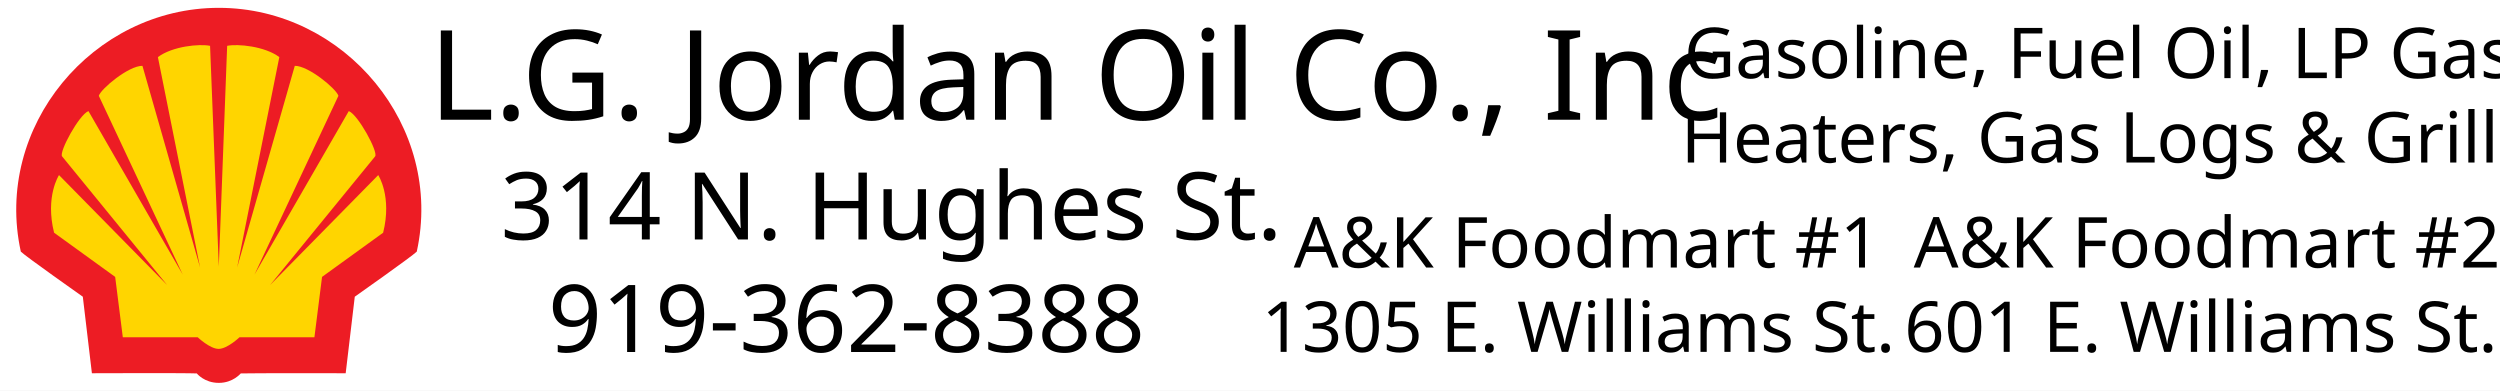
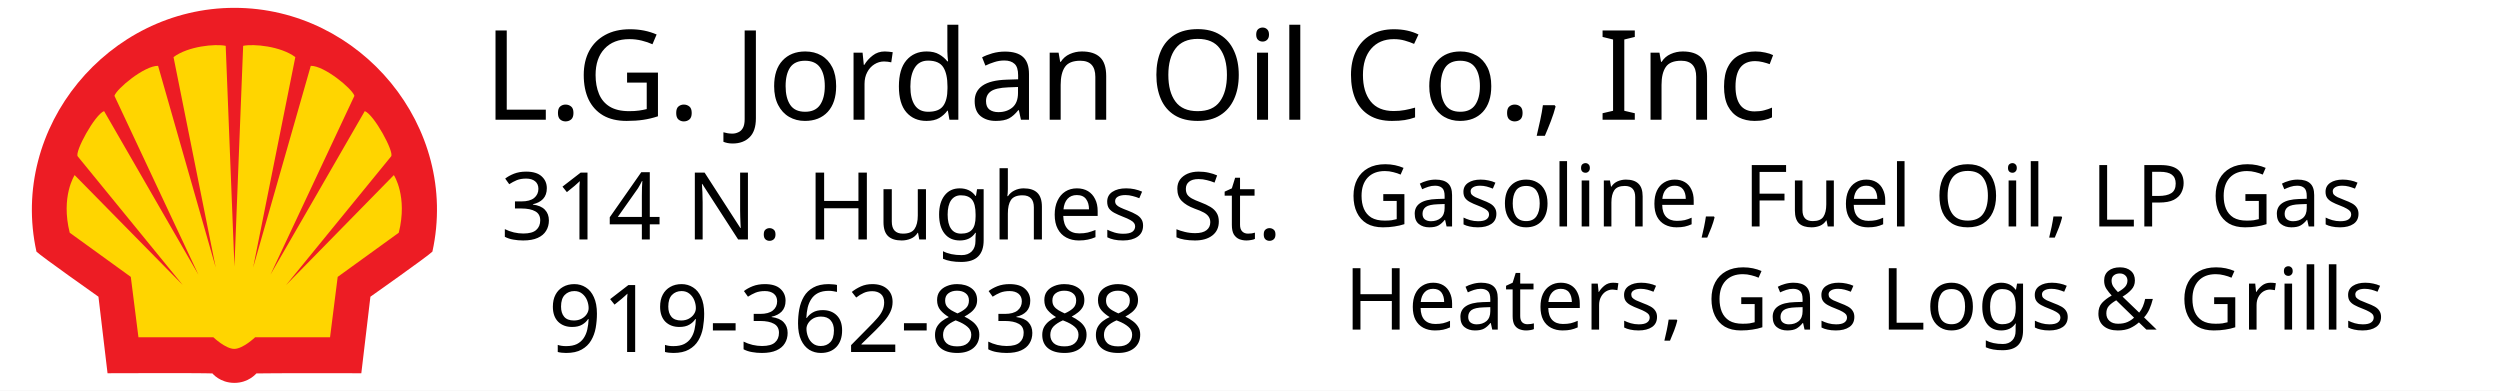
<svg xmlns="http://www.w3.org/2000/svg" version="1.1" x="0px" y="0px" viewBox="0 0 320 50" enable-background="new 0 0 320 50" xml:space="preserve">
  <g id="Background">
    <rect x="0" y="0" fill="none" width="320" height="50" />
    <rect y="0" fill="#FFFFFF" width="320" height="50" />
  </g>
  <g id="LG_Jordan_Oil_Co">
-     <text transform="matrix(1 0 0 1 54.8789 15.3218)" font-family="'Raavi'" font-size="16">L.G. Jordan Oil Co., Inc</text>
+     <text transform="matrix(1 0 0 1 61.8789 15.3218)" font-family="'Raavi'" font-size="16">L.G. Jordan Oil Co., Inc</text>
  </g>
  <g id="Text_copy">
    <text transform="matrix(1 0 0 1 64.0715 30.6551)">
      <tspan x="0" y="0" font-family="'Raavi'" font-size="12">314 N. Hughes St.</tspan>
      <tspan x="6.1" y="14.4" font-family="'Raavi'" font-size="12">919-362-8388</tspan>
    </text>
  </g>
-   <g id="Foodmart__x23_1">
-     <text transform="matrix(1 0 0 1 165.6001 34.2417)">
+   <g id="Foodmart__x23_1" display="none">
+     <text transform="matrix(1 0 0 1 165.6001 34.2417)" display="inline">
      <tspan x="0" y="0" font-family="'Raavi'" font-size="9">A&amp;K Foodmart #1</tspan>
      <tspan x="-4.1" y="10.8" font-family="'Raavi'" font-size="9">1305 E. Williams St.</tspan>
    </text>
  </g>
-   <g id="Foodmart__x23_2">
-     <text transform="matrix(1 0 0 1 244.9542 34.2416)">
+   <g id="Foodmart__x23_2" display="none">
+     <text transform="matrix(1 0 0 1 244.9542 34.2416)" display="inline">
      <tspan x="0" y="0" font-family="'Raavi'" font-size="9">A&amp;K Foodmart #2</tspan>
      <tspan x="-1.2" y="10.8" font-family="'Raavi'" font-size="9">601 E. Williams St.</tspan>
    </text>
  </g>
-   <g id="Foodmart__x23_2_copy">
-     <text transform="matrix(1 0 0 1 215.5617 9.9992)">
-       <tspan x="0" y="0" font-family="'Raavi'" font-size="9">Gasoline, Fuel Oil, LP Gas</tspan>
-       <tspan x="-0.4" y="10.8" font-family="'Raavi'" font-size="9">Heaters, Gas Logs &amp; Grills</tspan>
+   <g id="Slogan">
+     <text transform="matrix(1 0 0 1 172.5754 28.9886)">
+       <tspan x="0" y="0" font-family="'Raavi'" font-size="11">Gasoline, Fuel Oil, LP Gas</tspan>
+       <tspan x="-0.5" y="13.2" font-family="'Raavi'" font-size="11">Heaters, Gas Logs &amp; Grills</tspan>
    </text>
  </g>
  <g id="Shell_Logo">
    <g id="layer1" transform="translate(-14.82849,-233.639)">
      <g id="g2384" transform="matrix(0.2326949,0,0,0.2326949,0.4836773,190.3607)">
-         <path id="Red_part" fill="#ED1C24" d="M182,396.6c-8,0-12.1-5.2-12.1-5.2c-6.5-0.3-57.7-0.1-57.7-0.1l-5-42.1     c0,0-31.5-22.2-34.1-24.8C58,255.7,112.7,190.3,182,190.3s124,65.4,108.9,134.1c-2.6,2.6-34.1,24.8-34.1,24.8l-5,42.1     c0,0-51.2-0.1-57.7,0.1C194,391.4,189.9,396.6,182,396.6z" />
-         <path id="Yellow_part" fill="#FFD500" d="M182,332.6l-4.8-121.4c-5.8-1.2-20.7,0.2-28.7,6.2l23.2,115.7l-31.7-110.9     c-7.6-0.1-22.9,12.7-24,16.5l46.2,98.4l-51.9-90C105.2,249,94,269.6,95.8,272l57.8,70.8l-59.5-60.5c0,0-7.7,11.8-2.7,31.7     l33.6,24.3l4.2,33.2h41.2c0,0,6.7,6.4,11.5,6.4s11.5-6.4,11.5-6.4h41.2l4.2-33.2l33.6-24.3c5-20-2.7-31.7-2.7-31.7l-59.5,60.5     l57.8-70.8c1.8-2.4-9.4-23-14.5-24.9l-51.9,90l46.2-98.4c-1.1-3.8-16.5-16.6-24-16.5l-31.7,110.9l23.2-115.7     c-8-6-22.9-7.4-28.7-6.2L182,332.6z" />
+         <path id="Red_part" fill="#ED1C24" d="M190.6,396.6c-8,0-12.1-5.2-12.1-5.2c-6.5-0.3-57.7-0.1-57.7-0.1l-5-42.1     c0,0-31.5-22.2-34.1-24.8c-15.1-68.6,39.6-134.1,108.9-134.1s124,65.4,108.9,134.1c-2.6,2.6-34.1,24.8-34.1,24.8l-5,42.1     c0,0-51.2-0.1-57.7,0.1C202.6,391.4,198.5,396.6,190.6,396.6z" />
+         <path id="Yellow_part" fill="#FFD500" d="M190.6,332.6l-4.8-121.4c-5.8-1.2-20.7,0.2-28.7,6.2l23.2,115.7l-31.7-110.9     c-7.6-0.1-22.9,12.7-24,16.5l46.2,98.4l-51.9-90c-5.1,1.9-16.3,22.5-14.5,24.9l57.8,70.8l-59.5-60.5c0,0-7.7,11.8-2.7,31.7     l33.6,24.3l4.2,33.2h41.2c0,0,6.7,6.4,11.5,6.4s11.5-6.4,11.5-6.4h41.2l4.2-33.2l33.6-24.3c5-20-2.7-31.7-2.7-31.7L219,342.8     l57.8-70.8c1.8-2.4-9.4-23-14.5-24.9l-51.9,90l46.2-98.4c-1.1-3.8-16.5-16.6-24-16.5l-31.7,110.9l23.2-115.7     c-8-6-22.9-7.4-28.7-6.2L190.6,332.6z" />
      </g>
    </g>
  </g>
</svg>
